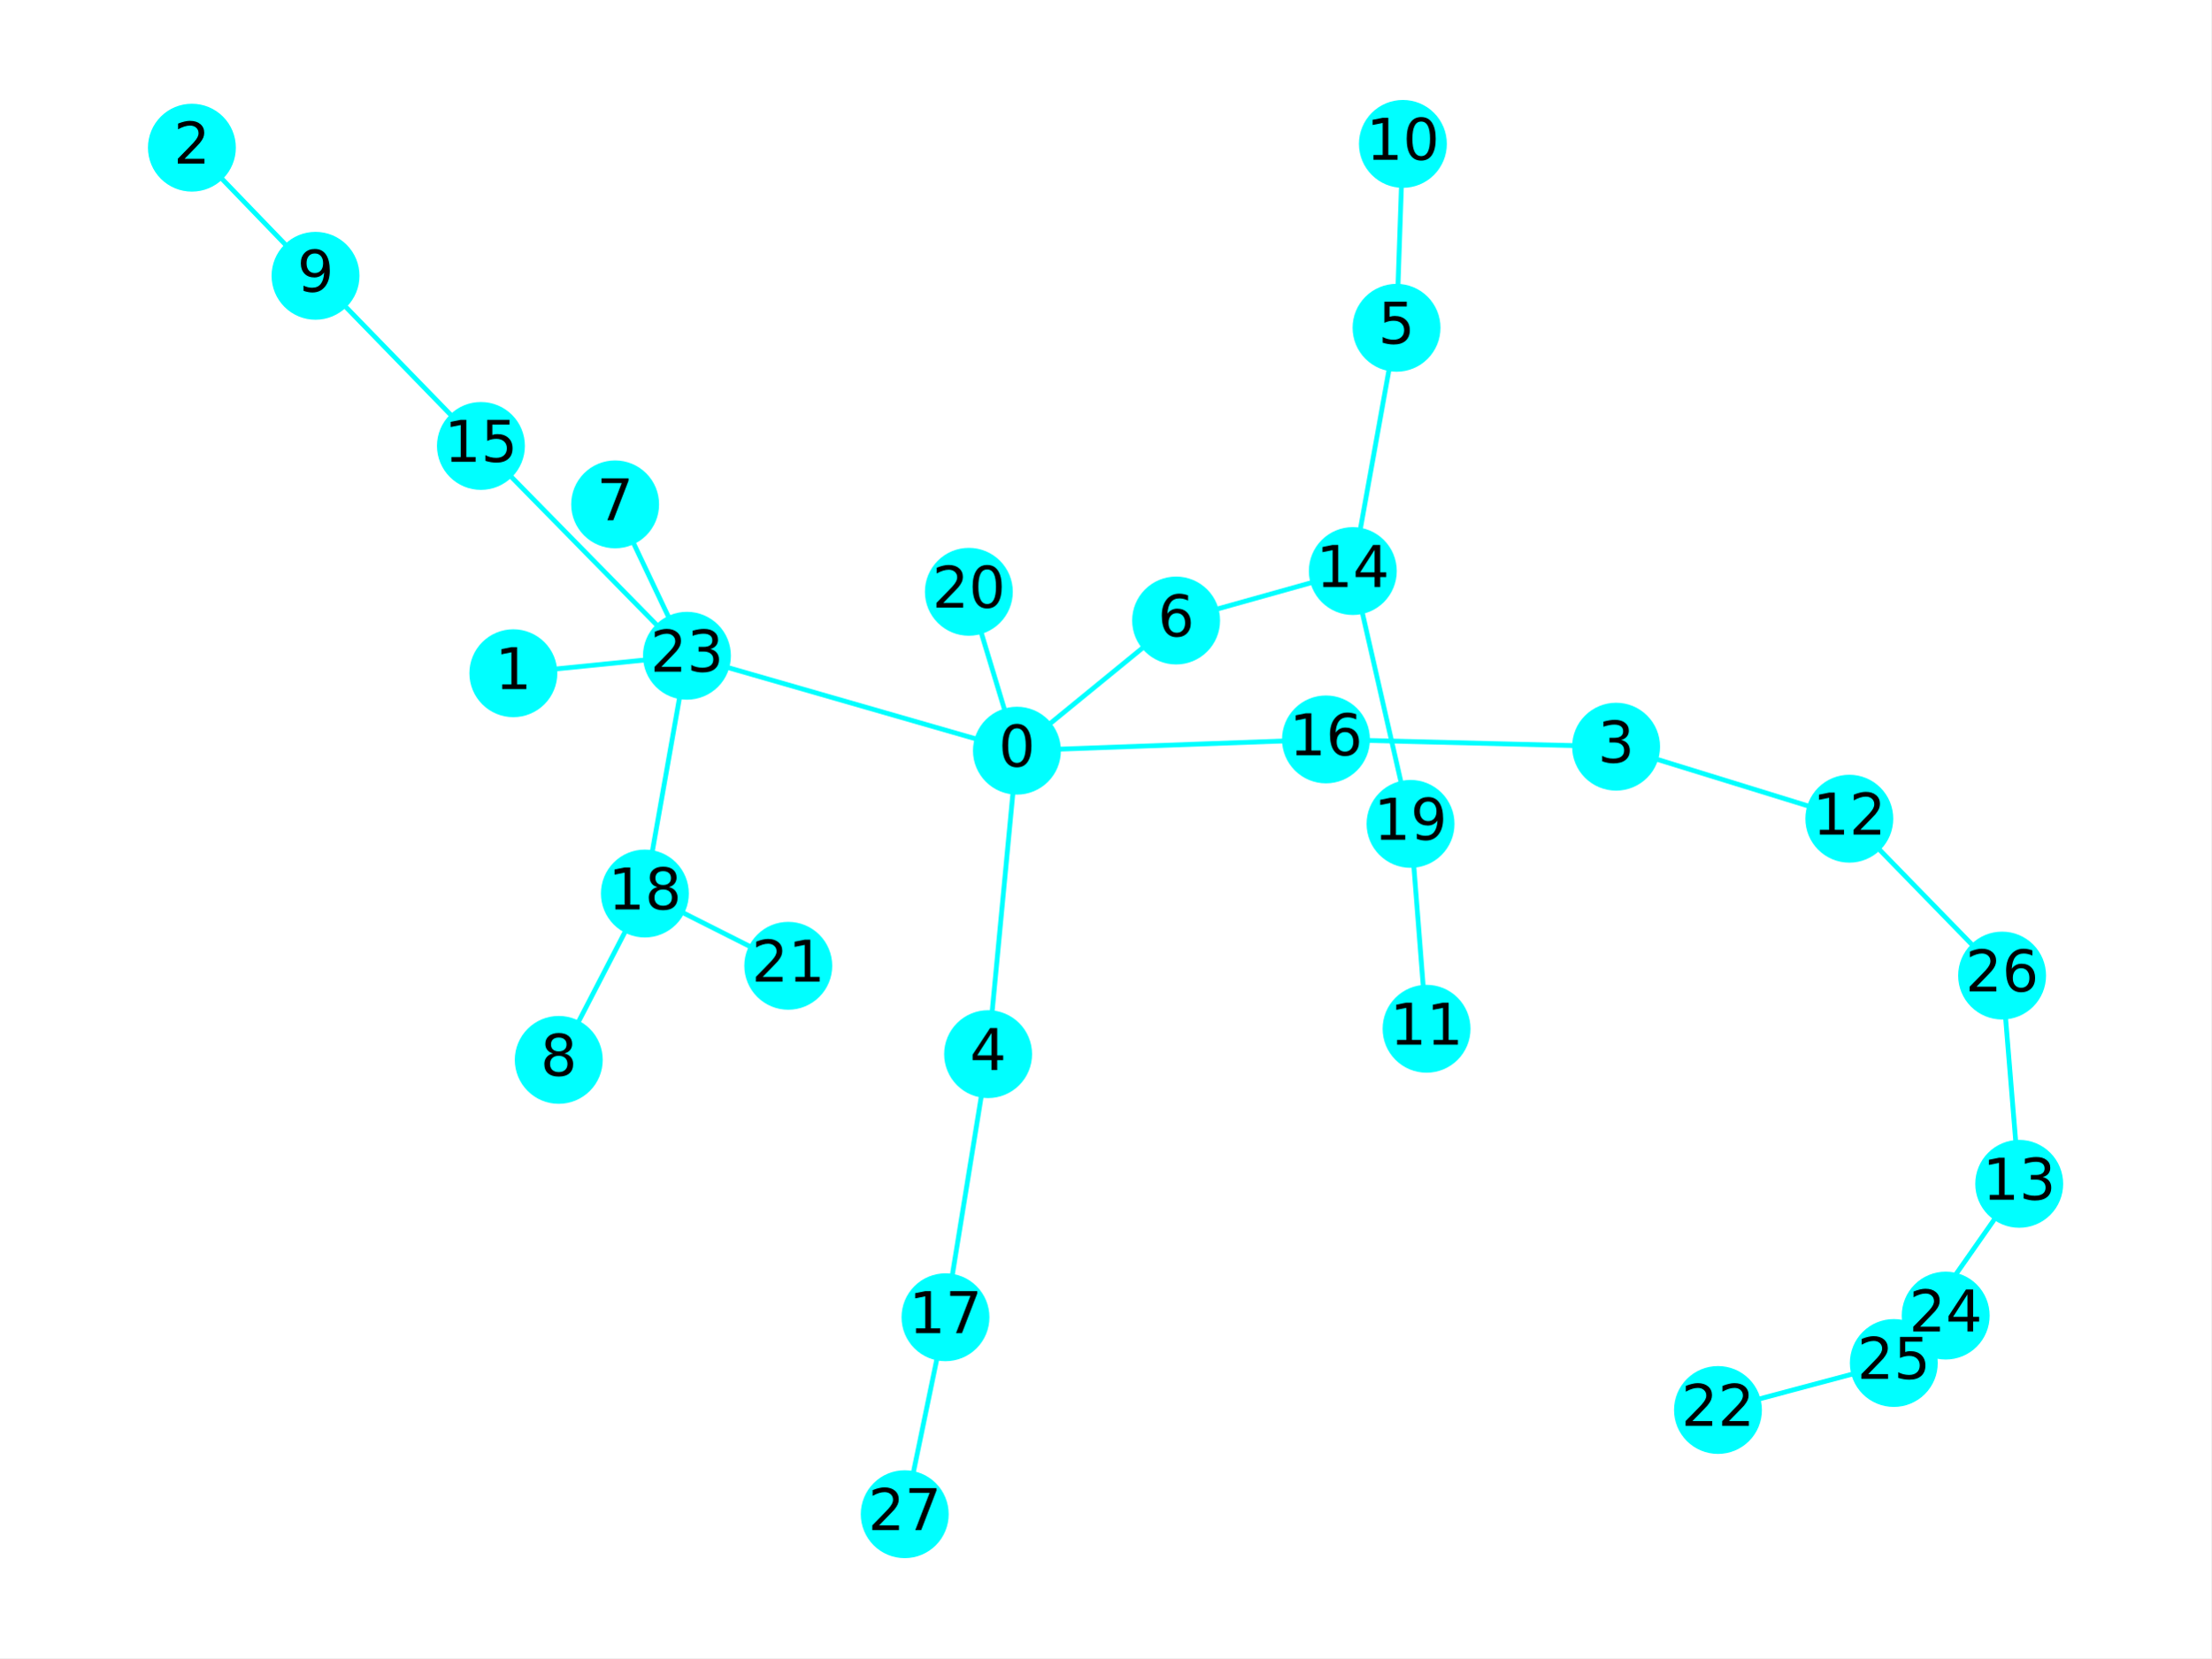
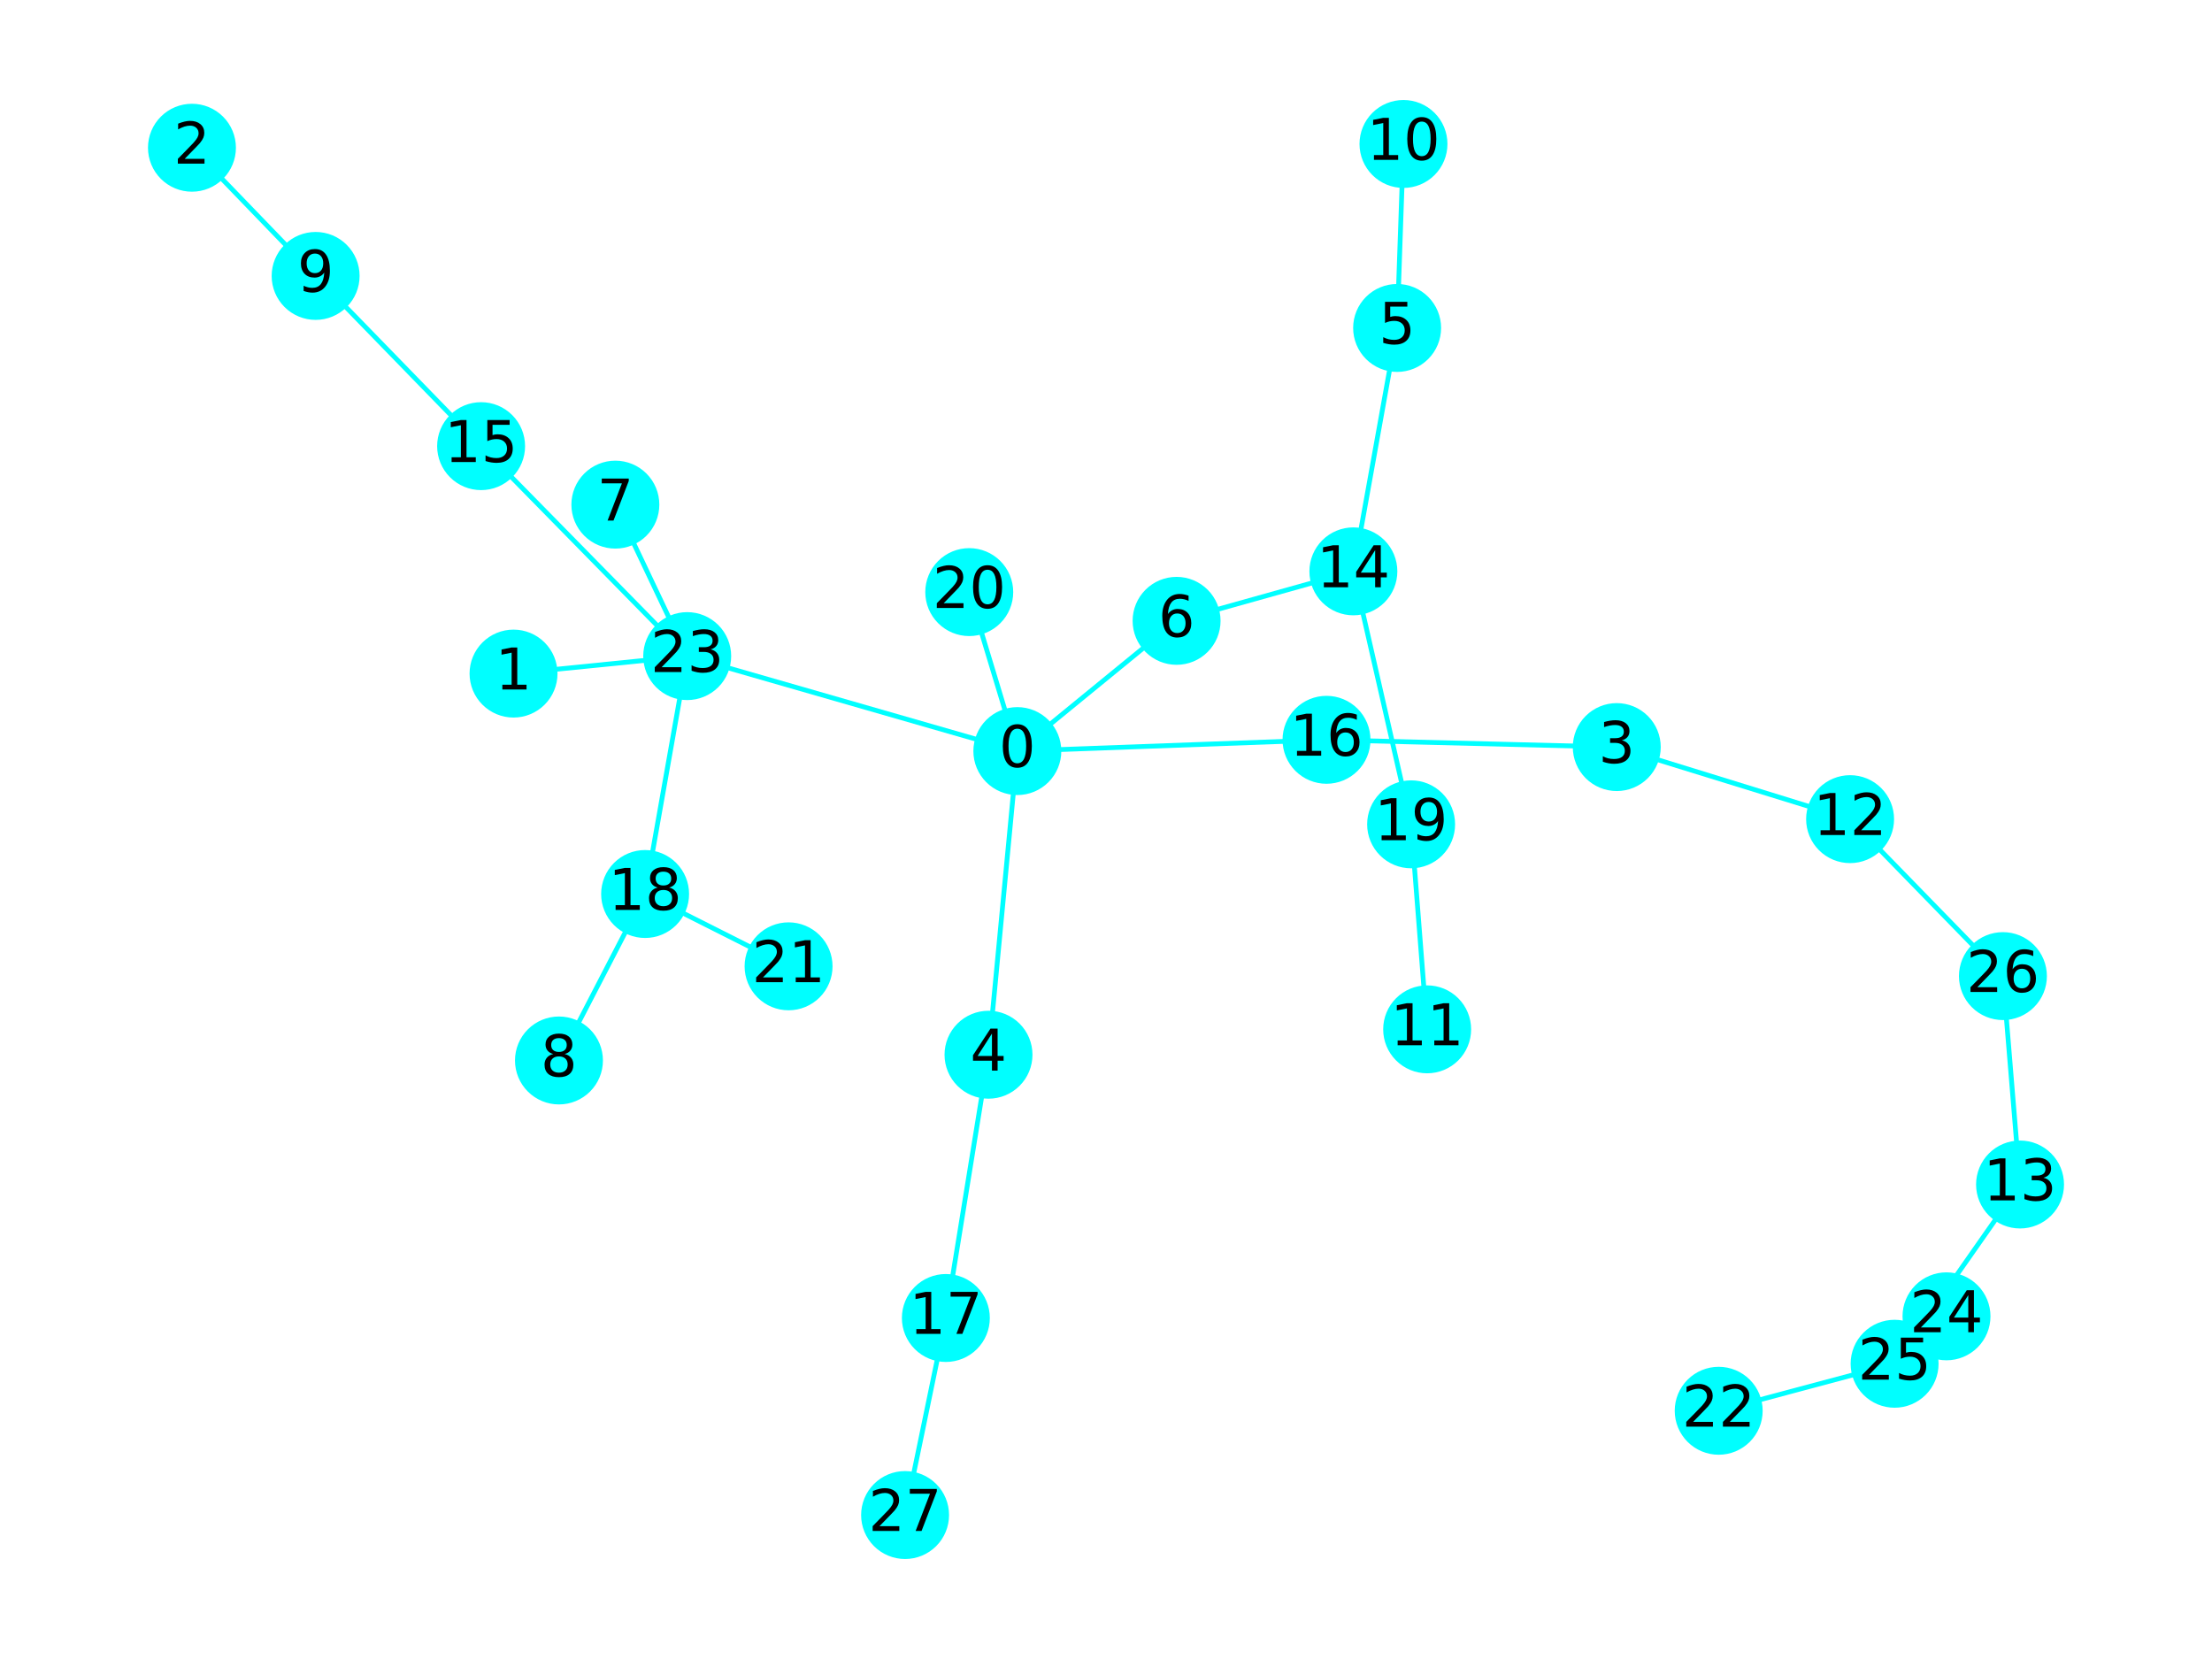
- <svg xmlns="http://www.w3.org/2000/svg" xmlns:xlink="http://www.w3.org/1999/xlink" width="460.8pt" height="345.6pt" viewBox="0 0 460.8 345.6" version="1.1">
+ <svg xmlns="http://www.w3.org/2000/svg" xmlns:xlink="http://www.w3.org/1999/xlink" width="614.4" height="460.8" version="1.1" viewBox="0 0 460.8 345.6">
  <defs>
-     <style type="text/css">*{stroke-linejoin: round; stroke-linecap: butt}</style>
+     <style type="text/css">*{stroke-linejoin:round;stroke-linecap:butt}</style>
  </defs>
  <g id="figure_1">
    <g id="patch_1">
-       <path d="M 0 345.6  L 460.8 345.6  L 460.8 0  L 0 0  z " style="fill: #ffffff" />
+       <path d="M 0 345.6 L 460.8 345.6 L 460.8 0 L 0 0 z" style="fill:#fff" />
    </g>
    <g id="axes_1">
      <g id="LineCollection_1">
-         <path d="M 211.931 156.465  L 245.105 129.333  " clip-path="url(#pee926b7d9c)" style="fill: none; stroke: #00ffff" />
-         <path d="M 211.931 156.465  L 201.912 123.346  " clip-path="url(#pee926b7d9c)" style="fill: none; stroke: #00ffff" />
-         <path d="M 211.931 156.465  L 143.156 136.679  " clip-path="url(#pee926b7d9c)" style="fill: none; stroke: #00ffff" />
-         <path d="M 211.931 156.465  L 276.335 154.115  " clip-path="url(#pee926b7d9c)" style="fill: none; stroke: #00ffff" />
-         <path d="M 211.931 156.465  L 205.924 219.719  " clip-path="url(#pee926b7d9c)" style="fill: none; stroke: #00ffff" />
-         <path d="M 245.105 129.333  L 281.933 119.023  " clip-path="url(#pee926b7d9c)" style="fill: none; stroke: #00ffff" />
-         <path d="M 143.156 136.679  L 106.978 140.32  " clip-path="url(#pee926b7d9c)" style="fill: none; stroke: #00ffff" />
-         <path d="M 143.156 136.679  L 128.191 105.124  " clip-path="url(#pee926b7d9c)" style="fill: none; stroke: #00ffff" />
-         <path d="M 143.156 136.679  L 100.223 92.941  " clip-path="url(#pee926b7d9c)" style="fill: none; stroke: #00ffff" />
-         <path d="M 143.156 136.679  L 134.388 186.238  " clip-path="url(#pee926b7d9c)" style="fill: none; stroke: #00ffff" />
-         <path d="M 276.335 154.115  L 336.802 155.631  " clip-path="url(#pee926b7d9c)" style="fill: none; stroke: #00ffff" />
-         <path d="M 205.924 219.719  L 197.04 274.56  " clip-path="url(#pee926b7d9c)" style="fill: none; stroke: #00ffff" />
-         <path d="M 39.987 30.776  L 65.751 57.48  " clip-path="url(#pee926b7d9c)" style="fill: none; stroke: #00ffff" />
-         <path d="M 65.751 57.48  L 100.223 92.941  " clip-path="url(#pee926b7d9c)" style="fill: none; stroke: #00ffff" />
-         <path d="M 336.802 155.631  L 385.408 170.642  " clip-path="url(#pee926b7d9c)" style="fill: none; stroke: #00ffff" />
-         <path d="M 385.408 170.642  L 417.246 203.341  " clip-path="url(#pee926b7d9c)" style="fill: none; stroke: #00ffff" />
-         <path d="M 197.04 274.56  L 188.546 315.61  " clip-path="url(#pee926b7d9c)" style="fill: none; stroke: #00ffff" />
-         <path d="M 291.045 68.318  L 292.369 29.99  " clip-path="url(#pee926b7d9c)" style="fill: none; stroke: #00ffff" />
-         <path d="M 291.045 68.318  L 281.933 119.023  " clip-path="url(#pee926b7d9c)" style="fill: none; stroke: #00ffff" />
-         <path d="M 281.933 119.023  L 293.961 171.722  " clip-path="url(#pee926b7d9c)" style="fill: none; stroke: #00ffff" />
-         <path d="M 116.442 220.915  L 134.388 186.238  " clip-path="url(#pee926b7d9c)" style="fill: none; stroke: #00ffff" />
-         <path d="M 134.388 186.238  L 164.274 201.302  " clip-path="url(#pee926b7d9c)" style="fill: none; stroke: #00ffff" />
-         <path d="M 297.302 214.429  L 293.961 171.722  " clip-path="url(#pee926b7d9c)" style="fill: none; stroke: #00ffff" />
-         <path d="M 417.246 203.341  L 420.813 246.753  " clip-path="url(#pee926b7d9c)" style="fill: none; stroke: #00ffff" />
-         <path d="M 420.813 246.753  L 394.679 284.095  " clip-path="url(#pee926b7d9c)" style="fill: none; stroke: #00ffff" />
-         <path d="M 394.679 284.095  L 358.035 293.889  " clip-path="url(#pee926b7d9c)" style="fill: none; stroke: #00ffff" />
-         <path d="M 394.679 284.095  L 405.491 274.214  " clip-path="url(#pee926b7d9c)" style="fill: none; stroke: #00ffff" />
+         <path d="M 211.931 156.465 L 245.105 129.333" clip-path="url(#pee926b7d9c)" style="fill:none;stroke:#0ff" />
+         <path d="M 211.931 156.465 L 201.912 123.346" clip-path="url(#pee926b7d9c)" style="fill:none;stroke:#0ff" />
+         <path d="M 211.931 156.465 L 143.156 136.679" clip-path="url(#pee926b7d9c)" style="fill:none;stroke:#0ff" />
+         <path d="M 211.931 156.465 L 276.335 154.115" clip-path="url(#pee926b7d9c)" style="fill:none;stroke:#0ff" />
+         <path d="M 211.931 156.465 L 205.924 219.719" clip-path="url(#pee926b7d9c)" style="fill:none;stroke:#0ff" />
+         <path d="M 245.105 129.333 L 281.933 119.023" clip-path="url(#pee926b7d9c)" style="fill:none;stroke:#0ff" />
+         <path d="M 143.156 136.679 L 106.978 140.32" clip-path="url(#pee926b7d9c)" style="fill:none;stroke:#0ff" />
+         <path d="M 143.156 136.679 L 128.191 105.124" clip-path="url(#pee926b7d9c)" style="fill:none;stroke:#0ff" />
+         <path d="M 143.156 136.679 L 100.223 92.941" clip-path="url(#pee926b7d9c)" style="fill:none;stroke:#0ff" />
+         <path d="M 143.156 136.679 L 134.388 186.238" clip-path="url(#pee926b7d9c)" style="fill:none;stroke:#0ff" />
+         <path d="M 276.335 154.115 L 336.802 155.631" clip-path="url(#pee926b7d9c)" style="fill:none;stroke:#0ff" />
+         <path d="M 205.924 219.719 L 197.04 274.56" clip-path="url(#pee926b7d9c)" style="fill:none;stroke:#0ff" />
+         <path d="M 39.987 30.776 L 65.751 57.48" clip-path="url(#pee926b7d9c)" style="fill:none;stroke:#0ff" />
+         <path d="M 65.751 57.48 L 100.223 92.941" clip-path="url(#pee926b7d9c)" style="fill:none;stroke:#0ff" />
+         <path d="M 336.802 155.631 L 385.408 170.642" clip-path="url(#pee926b7d9c)" style="fill:none;stroke:#0ff" />
+         <path d="M 385.408 170.642 L 417.246 203.341" clip-path="url(#pee926b7d9c)" style="fill:none;stroke:#0ff" />
+         <path d="M 197.04 274.56 L 188.546 315.61" clip-path="url(#pee926b7d9c)" style="fill:none;stroke:#0ff" />
+         <path d="M 291.045 68.318 L 292.369 29.99" clip-path="url(#pee926b7d9c)" style="fill:none;stroke:#0ff" />
+         <path d="M 291.045 68.318 L 281.933 119.023" clip-path="url(#pee926b7d9c)" style="fill:none;stroke:#0ff" />
+         <path d="M 281.933 119.023 L 293.961 171.722" clip-path="url(#pee926b7d9c)" style="fill:none;stroke:#0ff" />
+         <path d="M 116.442 220.915 L 134.388 186.238" clip-path="url(#pee926b7d9c)" style="fill:none;stroke:#0ff" />
+         <path d="M 134.388 186.238 L 164.274 201.302" clip-path="url(#pee926b7d9c)" style="fill:none;stroke:#0ff" />
+         <path d="M 297.302 214.429 L 293.961 171.722" clip-path="url(#pee926b7d9c)" style="fill:none;stroke:#0ff" />
+         <path d="M 417.246 203.341 L 420.813 246.753" clip-path="url(#pee926b7d9c)" style="fill:none;stroke:#0ff" />
+         <path d="M 420.813 246.753 L 394.679 284.095" clip-path="url(#pee926b7d9c)" style="fill:none;stroke:#0ff" />
+         <path d="M 394.679 284.095 L 358.035 293.889" clip-path="url(#pee926b7d9c)" style="fill:none;stroke:#0ff" />
+         <path d="M 394.679 284.095 L 405.491 274.214" clip-path="url(#pee926b7d9c)" style="fill:none;stroke:#0ff" />
      </g>
      <g id="PathCollection_1">
        <defs>
-           <path id="C0_0_b40c696793" d="M 0 8.66  C 2.297 8.66 4.5 7.748 6.124 6.124  C 7.748 4.5 8.66 2.297 8.66 -0  C 8.66 -2.297 7.748 -4.5 6.124 -6.124  C 4.5 -7.748 2.297 -8.66 0 -8.66  C -2.297 -8.66 -4.5 -7.748 -6.124 -6.124  C -7.748 -4.5 -8.66 -2.297 -8.66 0  C -8.66 2.297 -7.748 4.5 -6.124 6.124  C -4.5 7.748 -2.297 8.66 0 8.66  z " />
+           <path id="C0_0_b40c696793" d="M 0 8.66 C 2.297 8.66 4.5 7.748 6.124 6.124 C 7.748 4.5 8.66 2.297 8.66 -0 C 8.66 -2.297 7.748 -4.5 6.124 -6.124 C 4.5 -7.748 2.297 -8.66 0 -8.66 C -2.297 -8.66 -4.5 -7.748 -6.124 -6.124 C -7.748 -4.5 -8.66 -2.297 -8.66 0 C -8.66 2.297 -7.748 4.5 -6.124 6.124 C -4.5 7.748 -2.297 8.66 0 8.66 z" />
        </defs>
        <g clip-path="url(#pee926b7d9c)">
-           <use xlink:href="#C0_0_b40c696793" x="211.931" y="156.465" style="fill: #00ffff; stroke: #00ffff" />
-         </g>
-         <g clip-path="url(#pee926b7d9c)">
-           <use xlink:href="#C0_0_b40c696793" x="245.105" y="129.333" style="fill: #00ffff; stroke: #00ffff" />
-         </g>
-         <g clip-path="url(#pee926b7d9c)">
-           <use xlink:href="#C0_0_b40c696793" x="201.912" y="123.346" style="fill: #00ffff; stroke: #00ffff" />
-         </g>
-         <g clip-path="url(#pee926b7d9c)">
-           <use xlink:href="#C0_0_b40c696793" x="143.156" y="136.679" style="fill: #00ffff; stroke: #00ffff" />
-         </g>
-         <g clip-path="url(#pee926b7d9c)">
-           <use xlink:href="#C0_0_b40c696793" x="276.335" y="154.115" style="fill: #00ffff; stroke: #00ffff" />
-         </g>
-         <g clip-path="url(#pee926b7d9c)">
-           <use xlink:href="#C0_0_b40c696793" x="205.924" y="219.719" style="fill: #00ffff; stroke: #00ffff" />
-         </g>
-         <g clip-path="url(#pee926b7d9c)">
-           <use xlink:href="#C0_0_b40c696793" x="106.978" y="140.32" style="fill: #00ffff; stroke: #00ffff" />
-         </g>
-         <g clip-path="url(#pee926b7d9c)">
-           <use xlink:href="#C0_0_b40c696793" x="39.987" y="30.776" style="fill: #00ffff; stroke: #00ffff" />
-         </g>
-         <g clip-path="url(#pee926b7d9c)">
-           <use xlink:href="#C0_0_b40c696793" x="65.751" y="57.48" style="fill: #00ffff; stroke: #00ffff" />
-         </g>
-         <g clip-path="url(#pee926b7d9c)">
-           <use xlink:href="#C0_0_b40c696793" x="336.802" y="155.631" style="fill: #00ffff; stroke: #00ffff" />
-         </g>
-         <g clip-path="url(#pee926b7d9c)">
-           <use xlink:href="#C0_0_b40c696793" x="385.408" y="170.642" style="fill: #00ffff; stroke: #00ffff" />
-         </g>
-         <g clip-path="url(#pee926b7d9c)">
-           <use xlink:href="#C0_0_b40c696793" x="197.04" y="274.56" style="fill: #00ffff; stroke: #00ffff" />
-         </g>
-         <g clip-path="url(#pee926b7d9c)">
-           <use xlink:href="#C0_0_b40c696793" x="291.045" y="68.318" style="fill: #00ffff; stroke: #00ffff" />
-         </g>
-         <g clip-path="url(#pee926b7d9c)">
-           <use xlink:href="#C0_0_b40c696793" x="292.369" y="29.99" style="fill: #00ffff; stroke: #00ffff" />
-         </g>
-         <g clip-path="url(#pee926b7d9c)">
-           <use xlink:href="#C0_0_b40c696793" x="281.933" y="119.023" style="fill: #00ffff; stroke: #00ffff" />
-         </g>
-         <g clip-path="url(#pee926b7d9c)">
-           <use xlink:href="#C0_0_b40c696793" x="128.191" y="105.124" style="fill: #00ffff; stroke: #00ffff" />
-         </g>
-         <g clip-path="url(#pee926b7d9c)">
-           <use xlink:href="#C0_0_b40c696793" x="116.442" y="220.915" style="fill: #00ffff; stroke: #00ffff" />
-         </g>
-         <g clip-path="url(#pee926b7d9c)">
-           <use xlink:href="#C0_0_b40c696793" x="134.388" y="186.238" style="fill: #00ffff; stroke: #00ffff" />
-         </g>
-         <g clip-path="url(#pee926b7d9c)">
-           <use xlink:href="#C0_0_b40c696793" x="100.223" y="92.941" style="fill: #00ffff; stroke: #00ffff" />
-         </g>
-         <g clip-path="url(#pee926b7d9c)">
-           <use xlink:href="#C0_0_b40c696793" x="297.302" y="214.429" style="fill: #00ffff; stroke: #00ffff" />
-         </g>
-         <g clip-path="url(#pee926b7d9c)">
-           <use xlink:href="#C0_0_b40c696793" x="293.961" y="171.722" style="fill: #00ffff; stroke: #00ffff" />
-         </g>
-         <g clip-path="url(#pee926b7d9c)">
-           <use xlink:href="#C0_0_b40c696793" x="417.246" y="203.341" style="fill: #00ffff; stroke: #00ffff" />
-         </g>
-         <g clip-path="url(#pee926b7d9c)">
-           <use xlink:href="#C0_0_b40c696793" x="420.813" y="246.753" style="fill: #00ffff; stroke: #00ffff" />
-         </g>
-         <g clip-path="url(#pee926b7d9c)">
-           <use xlink:href="#C0_0_b40c696793" x="394.679" y="284.095" style="fill: #00ffff; stroke: #00ffff" />
-         </g>
-         <g clip-path="url(#pee926b7d9c)">
-           <use xlink:href="#C0_0_b40c696793" x="188.546" y="315.61" style="fill: #00ffff; stroke: #00ffff" />
-         </g>
-         <g clip-path="url(#pee926b7d9c)">
-           <use xlink:href="#C0_0_b40c696793" x="164.274" y="201.302" style="fill: #00ffff; stroke: #00ffff" />
-         </g>
-         <g clip-path="url(#pee926b7d9c)">
-           <use xlink:href="#C0_0_b40c696793" x="358.035" y="293.889" style="fill: #00ffff; stroke: #00ffff" />
-         </g>
-         <g clip-path="url(#pee926b7d9c)">
-           <use xlink:href="#C0_0_b40c696793" x="405.491" y="274.214" style="fill: #00ffff; stroke: #00ffff" />
+           <use x="211.931" y="156.465" xlink:href="#C0_0_b40c696793" style="fill:#0ff;stroke:#0ff" />
+         </g>
+         <g clip-path="url(#pee926b7d9c)">
+           <use x="245.105" y="129.333" xlink:href="#C0_0_b40c696793" style="fill:#0ff;stroke:#0ff" />
+         </g>
+         <g clip-path="url(#pee926b7d9c)">
+           <use x="201.912" y="123.346" xlink:href="#C0_0_b40c696793" style="fill:#0ff;stroke:#0ff" />
+         </g>
+         <g clip-path="url(#pee926b7d9c)">
+           <use x="143.156" y="136.679" xlink:href="#C0_0_b40c696793" style="fill:#0ff;stroke:#0ff" />
+         </g>
+         <g clip-path="url(#pee926b7d9c)">
+           <use x="276.335" y="154.115" xlink:href="#C0_0_b40c696793" style="fill:#0ff;stroke:#0ff" />
+         </g>
+         <g clip-path="url(#pee926b7d9c)">
+           <use x="205.924" y="219.719" xlink:href="#C0_0_b40c696793" style="fill:#0ff;stroke:#0ff" />
+         </g>
+         <g clip-path="url(#pee926b7d9c)">
+           <use x="106.978" y="140.32" xlink:href="#C0_0_b40c696793" style="fill:#0ff;stroke:#0ff" />
+         </g>
+         <g clip-path="url(#pee926b7d9c)">
+           <use x="39.987" y="30.776" xlink:href="#C0_0_b40c696793" style="fill:#0ff;stroke:#0ff" />
+         </g>
+         <g clip-path="url(#pee926b7d9c)">
+           <use x="65.751" y="57.48" xlink:href="#C0_0_b40c696793" style="fill:#0ff;stroke:#0ff" />
+         </g>
+         <g clip-path="url(#pee926b7d9c)">
+           <use x="336.802" y="155.631" xlink:href="#C0_0_b40c696793" style="fill:#0ff;stroke:#0ff" />
+         </g>
+         <g clip-path="url(#pee926b7d9c)">
+           <use x="385.408" y="170.642" xlink:href="#C0_0_b40c696793" style="fill:#0ff;stroke:#0ff" />
+         </g>
+         <g clip-path="url(#pee926b7d9c)">
+           <use x="197.04" y="274.56" xlink:href="#C0_0_b40c696793" style="fill:#0ff;stroke:#0ff" />
+         </g>
+         <g clip-path="url(#pee926b7d9c)">
+           <use x="291.045" y="68.318" xlink:href="#C0_0_b40c696793" style="fill:#0ff;stroke:#0ff" />
+         </g>
+         <g clip-path="url(#pee926b7d9c)">
+           <use x="292.369" y="29.99" xlink:href="#C0_0_b40c696793" style="fill:#0ff;stroke:#0ff" />
+         </g>
+         <g clip-path="url(#pee926b7d9c)">
+           <use x="281.933" y="119.023" xlink:href="#C0_0_b40c696793" style="fill:#0ff;stroke:#0ff" />
+         </g>
+         <g clip-path="url(#pee926b7d9c)">
+           <use x="128.191" y="105.124" xlink:href="#C0_0_b40c696793" style="fill:#0ff;stroke:#0ff" />
+         </g>
+         <g clip-path="url(#pee926b7d9c)">
+           <use x="116.442" y="220.915" xlink:href="#C0_0_b40c696793" style="fill:#0ff;stroke:#0ff" />
+         </g>
+         <g clip-path="url(#pee926b7d9c)">
+           <use x="134.388" y="186.238" xlink:href="#C0_0_b40c696793" style="fill:#0ff;stroke:#0ff" />
+         </g>
+         <g clip-path="url(#pee926b7d9c)">
+           <use x="100.223" y="92.941" xlink:href="#C0_0_b40c696793" style="fill:#0ff;stroke:#0ff" />
+         </g>
+         <g clip-path="url(#pee926b7d9c)">
+           <use x="297.302" y="214.429" xlink:href="#C0_0_b40c696793" style="fill:#0ff;stroke:#0ff" />
+         </g>
+         <g clip-path="url(#pee926b7d9c)">
+           <use x="293.961" y="171.722" xlink:href="#C0_0_b40c696793" style="fill:#0ff;stroke:#0ff" />
+         </g>
+         <g clip-path="url(#pee926b7d9c)">
+           <use x="417.246" y="203.341" xlink:href="#C0_0_b40c696793" style="fill:#0ff;stroke:#0ff" />
+         </g>
+         <g clip-path="url(#pee926b7d9c)">
+           <use x="420.813" y="246.753" xlink:href="#C0_0_b40c696793" style="fill:#0ff;stroke:#0ff" />
+         </g>
+         <g clip-path="url(#pee926b7d9c)">
+           <use x="394.679" y="284.095" xlink:href="#C0_0_b40c696793" style="fill:#0ff;stroke:#0ff" />
+         </g>
+         <g clip-path="url(#pee926b7d9c)">
+           <use x="188.546" y="315.61" xlink:href="#C0_0_b40c696793" style="fill:#0ff;stroke:#0ff" />
+         </g>
+         <g clip-path="url(#pee926b7d9c)">
+           <use x="164.274" y="201.302" xlink:href="#C0_0_b40c696793" style="fill:#0ff;stroke:#0ff" />
+         </g>
+         <g clip-path="url(#pee926b7d9c)">
+           <use x="358.035" y="293.889" xlink:href="#C0_0_b40c696793" style="fill:#0ff;stroke:#0ff" />
+         </g>
+         <g clip-path="url(#pee926b7d9c)">
+           <use x="405.491" y="274.214" xlink:href="#C0_0_b40c696793" style="fill:#0ff;stroke:#0ff" />
        </g>
      </g>
      <g id="text_1">
        <g clip-path="url(#pee926b7d9c)">
          <g transform="translate(208.1132 159.7765) scale(0.12 -0.12)">
            <defs>
-               <path id="DejaVuSans-30" d="M 2034 4250  Q 1547 4250 1301 3770  Q 1056 3291 1056 2328  Q 1056 1369 1301 889  Q 1547 409 2034 409  Q 2525 409 2770 889  Q 3016 1369 3016 2328  Q 3016 3291 2770 3770  Q 2525 4250 2034 4250  z M 2034 4750  Q 2819 4750 3233 4129  Q 3647 3509 3647 2328  Q 3647 1150 3233 529  Q 2819 -91 2034 -91  Q 1250 -91 836 529  Q 422 1150 422 2328  Q 422 3509 836 4129  Q 1250 4750 2034 4750  z " transform="scale(0.015625)" />
+               <path id="DejaVuSans-30" d="M 2034 4250 Q 1547 4250 1301 3770 Q 1056 3291 1056 2328 Q 1056 1369 1301 889 Q 1547 409 2034 409 Q 2525 409 2770 889 Q 3016 1369 3016 2328 Q 3016 3291 2770 3770 Q 2525 4250 2034 4250 z M 2034 4750 Q 2819 4750 3233 4129 Q 3647 3509 3647 2328 Q 3647 1150 3233 529 Q 2819 -91 2034 -91 Q 1250 -91 836 529 Q 422 1150 422 2328 Q 422 3509 836 4129 Q 1250 4750 2034 4750 z" transform="scale(0.015625)" />
            </defs>
            <use xlink:href="#DejaVuSans-30" />
          </g>
        </g>
      </g>
      <g id="text_2">
        <g clip-path="url(#pee926b7d9c)">
          <g transform="translate(241.2872 132.6439) scale(0.12 -0.12)">
            <defs>
-               <path id="DejaVuSans-36" d="M 2113 2584  Q 1688 2584 1439 2293  Q 1191 2003 1191 1497  Q 1191 994 1439 701  Q 1688 409 2113 409  Q 2538 409 2786 701  Q 3034 994 3034 1497  Q 3034 2003 2786 2293  Q 2538 2584 2113 2584  z M 3366 4563  L 3366 3988  Q 3128 4100 2886 4159  Q 2644 4219 2406 4219  Q 1781 4219 1451 3797  Q 1122 3375 1075 2522  Q 1259 2794 1537 2939  Q 1816 3084 2150 3084  Q 2853 3084 3261 2657  Q 3669 2231 3669 1497  Q 3669 778 3244 343  Q 2819 -91 2113 -91  Q 1303 -91 875 529  Q 447 1150 447 2328  Q 447 3434 972 4092  Q 1497 4750 2381 4750  Q 2619 4750 2861 4703  Q 3103 4656 3366 4563  z " transform="scale(0.015625)" />
+               <path id="DejaVuSans-36" d="M 2113 2584 Q 1688 2584 1439 2293 Q 1191 2003 1191 1497 Q 1191 994 1439 701 Q 1688 409 2113 409 Q 2538 409 2786 701 Q 3034 994 3034 1497 Q 3034 2003 2786 2293 Q 2538 2584 2113 2584 z M 3366 4563 L 3366 3988 Q 3128 4100 2886 4159 Q 2644 4219 2406 4219 Q 1781 4219 1451 3797 Q 1122 3375 1075 2522 Q 1259 2794 1537 2939 Q 1816 3084 2150 3084 Q 2853 3084 3261 2657 Q 3669 2231 3669 1497 Q 3669 778 3244 343 Q 2819 -91 2113 -91 Q 1303 -91 875 529 Q 447 1150 447 2328 Q 447 3434 972 4092 Q 1497 4750 2381 4750 Q 2619 4750 2861 4703 Q 3103 4656 3366 4563 z" transform="scale(0.015625)" />
            </defs>
            <use xlink:href="#DejaVuSans-36" />
          </g>
        </g>
      </g>
      <g id="text_3">
        <g clip-path="url(#pee926b7d9c)">
          <g transform="translate(194.2775 126.657) scale(0.12 -0.12)">
            <defs>
-               <path id="DejaVuSans-32" d="M 1228 531  L 3431 531  L 3431 0  L 469 0  L 469 531  Q 828 903 1448 1529  Q 2069 2156 2228 2338  Q 2531 2678 2651 2914  Q 2772 3150 2772 3378  Q 2772 3750 2511 3984  Q 2250 4219 1831 4219  Q 1534 4219 1204 4116  Q 875 4013 500 3803  L 500 4441  Q 881 4594 1212 4672  Q 1544 4750 1819 4750  Q 2544 4750 2975 4387  Q 3406 4025 3406 3419  Q 3406 3131 3298 2873  Q 3191 2616 2906 2266  Q 2828 2175 2409 1742  Q 1991 1309 1228 531  z " transform="scale(0.015625)" />
-             </defs>
-             <use xlink:href="#DejaVuSans-32" />
-             <use xlink:href="#DejaVuSans-30" x="63.623" />
+               <path id="DejaVuSans-32" d="M 1228 531 L 3431 531 L 3431 0 L 469 0 L 469 531 Q 828 903 1448 1529 Q 2069 2156 2228 2338 Q 2531 2678 2651 2914 Q 2772 3150 2772 3378 Q 2772 3750 2511 3984 Q 2250 4219 1831 4219 Q 1534 4219 1204 4116 Q 875 4013 500 3803 L 500 4441 Q 881 4594 1212 4672 Q 1544 4750 1819 4750 Q 2544 4750 2975 4387 Q 3406 4025 3406 3419 Q 3406 3131 3298 2873 Q 3191 2616 2906 2266 Q 2828 2175 2409 1742 Q 1991 1309 1228 531 z" transform="scale(0.015625)" />
+             </defs>
+             <use xlink:href="#DejaVuSans-32" />
+             <use x="63.623" xlink:href="#DejaVuSans-30" />
          </g>
        </g>
      </g>
      <g id="text_4">
        <g clip-path="url(#pee926b7d9c)">
          <g transform="translate(135.5205 139.9907) scale(0.12 -0.12)">
            <defs>
-               <path id="DejaVuSans-33" d="M 2597 2516  Q 3050 2419 3304 2112  Q 3559 1806 3559 1356  Q 3559 666 3084 287  Q 2609 -91 1734 -91  Q 1441 -91 1130 -33  Q 819 25 488 141  L 488 750  Q 750 597 1062 519  Q 1375 441 1716 441  Q 2309 441 2620 675  Q 2931 909 2931 1356  Q 2931 1769 2642 2001  Q 2353 2234 1838 2234  L 1294 2234  L 1294 2753  L 1863 2753  Q 2328 2753 2575 2939  Q 2822 3125 2822 3475  Q 2822 3834 2567 4026  Q 2313 4219 1838 4219  Q 1578 4219 1281 4162  Q 984 4106 628 3988  L 628 4550  Q 988 4650 1302 4700  Q 1616 4750 1894 4750  Q 2613 4750 3031 4423  Q 3450 4097 3450 3541  Q 3450 3153 3228 2886  Q 3006 2619 2597 2516  z " transform="scale(0.015625)" />
-             </defs>
-             <use xlink:href="#DejaVuSans-32" />
-             <use xlink:href="#DejaVuSans-33" x="63.623" />
+               <path id="DejaVuSans-33" d="M 2597 2516 Q 3050 2419 3304 2112 Q 3559 1806 3559 1356 Q 3559 666 3084 287 Q 2609 -91 1734 -91 Q 1441 -91 1130 -33 Q 819 25 488 141 L 488 750 Q 750 597 1062 519 Q 1375 441 1716 441 Q 2309 441 2620 675 Q 2931 909 2931 1356 Q 2931 1769 2642 2001 Q 2353 2234 1838 2234 L 1294 2234 L 1294 2753 L 1863 2753 Q 2328 2753 2575 2939 Q 2822 3125 2822 3475 Q 2822 3834 2567 4026 Q 2313 4219 1838 4219 Q 1578 4219 1281 4162 Q 984 4106 628 3988 L 628 4550 Q 988 4650 1302 4700 Q 1616 4750 1894 4750 Q 2613 4750 3031 4423 Q 3450 4097 3450 3541 Q 3450 3153 3228 2886 Q 3006 2619 2597 2516 z" transform="scale(0.015625)" />
+             </defs>
+             <use xlink:href="#DejaVuSans-32" />
+             <use x="63.623" xlink:href="#DejaVuSans-33" />
          </g>
        </g>
      </g>
      <g id="text_5">
        <g clip-path="url(#pee926b7d9c)">
          <g transform="translate(268.7002 157.4266) scale(0.12 -0.12)">
            <defs>
-               <path id="DejaVuSans-31" d="M 794 531  L 1825 531  L 1825 4091  L 703 3866  L 703 4441  L 1819 4666  L 2450 4666  L 2450 531  L 3481 531  L 3481 0  L 794 0  L 794 531  z " transform="scale(0.015625)" />
-             </defs>
-             <use xlink:href="#DejaVuSans-31" />
-             <use xlink:href="#DejaVuSans-36" x="63.623" />
+               <path id="DejaVuSans-31" d="M 794 531 L 1825 531 L 1825 4091 L 703 3866 L 703 4441 L 1819 4666 L 2450 4666 L 2450 531 L 3481 531 L 3481 0 L 794 0 L 794 531 z" transform="scale(0.015625)" />
+             </defs>
+             <use xlink:href="#DejaVuSans-31" />
+             <use x="63.623" xlink:href="#DejaVuSans-36" />
          </g>
        </g>
      </g>
      <g id="text_6">
        <g clip-path="url(#pee926b7d9c)">
          <g transform="translate(202.1065 223.0301) scale(0.12 -0.12)">
            <defs>
-               <path id="DejaVuSans-34" d="M 2419 4116  L 825 1625  L 2419 1625  L 2419 4116  z M 2253 4666  L 3047 4666  L 3047 1625  L 3713 1625  L 3713 1100  L 3047 1100  L 3047 0  L 2419 0  L 2419 1100  L 313 1100  L 313 1709  L 2253 4666  z " transform="scale(0.015625)" />
+               <path id="DejaVuSans-34" d="M 2419 4116 L 825 1625 L 2419 1625 L 2419 4116 z M 2253 4666 L 3047 4666 L 3047 1625 L 3713 1625 L 3713 1100 L 3047 1100 L 3047 0 L 2419 0 L 2419 1100 L 313 1100 L 313 1709 L 2253 4666 z" transform="scale(0.015625)" />
            </defs>
            <use xlink:href="#DejaVuSans-34" />
          </g>
        </g>
      </g>
      <g id="text_7">
        <g clip-path="url(#pee926b7d9c)">
          <g transform="translate(103.1601 143.6308) scale(0.12 -0.12)">
            <use xlink:href="#DejaVuSans-31" />
          </g>
        </g>
      </g>
      <g id="text_8">
        <g clip-path="url(#pee926b7d9c)">
          <g transform="translate(36.16928 34.08712) scale(0.12 -0.12)">
            <use xlink:href="#DejaVuSans-32" />
          </g>
        </g>
      </g>
      <g id="text_9">
        <g clip-path="url(#pee926b7d9c)">
          <g transform="translate(61.93327 60.79158) scale(0.12 -0.12)">
            <defs>
-               <path id="DejaVuSans-39" d="M 703 97  L 703 672  Q 941 559 1184 500  Q 1428 441 1663 441  Q 2288 441 2617 861  Q 2947 1281 2994 2138  Q 2813 1869 2534 1725  Q 2256 1581 1919 1581  Q 1219 1581 811 2004  Q 403 2428 403 3163  Q 403 3881 828 4315  Q 1253 4750 1959 4750  Q 2769 4750 3195 4129  Q 3622 3509 3622 2328  Q 3622 1225 3098 567  Q 2575 -91 1691 -91  Q 1453 -91 1209 -44  Q 966 3 703 97  z M 1959 2075  Q 2384 2075 2632 2365  Q 2881 2656 2881 3163  Q 2881 3666 2632 3958  Q 2384 4250 1959 4250  Q 1534 4250 1286 3958  Q 1038 3666 1038 3163  Q 1038 2656 1286 2365  Q 1534 2075 1959 2075  z " transform="scale(0.015625)" />
+               <path id="DejaVuSans-39" d="M 703 97 L 703 672 Q 941 559 1184 500 Q 1428 441 1663 441 Q 2288 441 2617 861 Q 2947 1281 2994 2138 Q 2813 1869 2534 1725 Q 2256 1581 1919 1581 Q 1219 1581 811 2004 Q 403 2428 403 3163 Q 403 3881 828 4315 Q 1253 4750 1959 4750 Q 2769 4750 3195 4129 Q 3622 3509 3622 2328 Q 3622 1225 3098 567 Q 2575 -91 1691 -91 Q 1453 -91 1209 -44 Q 966 3 703 97 z M 1959 2075 Q 2384 2075 2632 2365 Q 2881 2656 2881 3163 Q 2881 3666 2632 3958 Q 2384 4250 1959 4250 Q 1534 4250 1286 3958 Q 1038 3666 1038 3163 Q 1038 2656 1286 2365 Q 1534 2075 1959 2075 z" transform="scale(0.015625)" />
            </defs>
            <use xlink:href="#DejaVuSans-39" />
          </g>
        </g>
      </g>
      <g id="text_10">
        <g clip-path="url(#pee926b7d9c)">
          <g transform="translate(332.984 158.942) scale(0.12 -0.12)">
            <use xlink:href="#DejaVuSans-33" />
          </g>
        </g>
      </g>
      <g id="text_11">
        <g clip-path="url(#pee926b7d9c)">
          <g transform="translate(377.7733 173.9529) scale(0.12 -0.12)">
            <use xlink:href="#DejaVuSans-31" />
-             <use xlink:href="#DejaVuSans-32" x="63.623" />
+             <use x="63.623" xlink:href="#DejaVuSans-32" />
          </g>
        </g>
      </g>
      <g id="text_12">
        <g clip-path="url(#pee926b7d9c)">
          <g transform="translate(189.405 277.8711) scale(0.12 -0.12)">
            <defs>
-               <path id="DejaVuSans-37" d="M 525 4666  L 3525 4666  L 3525 4397  L 1831 0  L 1172 0  L 2766 4134  L 525 4134  L 525 4666  z " transform="scale(0.015625)" />
-             </defs>
-             <use xlink:href="#DejaVuSans-31" />
-             <use xlink:href="#DejaVuSans-37" x="63.623" />
+               <path id="DejaVuSans-37" d="M 525 4666 L 3525 4666 L 3525 4397 L 1831 0 L 1172 0 L 2766 4134 L 525 4134 L 525 4666 z" transform="scale(0.015625)" />
+             </defs>
+             <use xlink:href="#DejaVuSans-31" />
+             <use x="63.623" xlink:href="#DejaVuSans-37" />
          </g>
        </g>
      </g>
      <g id="text_13">
        <g clip-path="url(#pee926b7d9c)">
          <g transform="translate(287.2279 71.62915) scale(0.12 -0.12)">
            <defs>
-               <path id="DejaVuSans-35" d="M 691 4666  L 3169 4666  L 3169 4134  L 1269 4134  L 1269 2991  Q 1406 3038 1543 3061  Q 1681 3084 1819 3084  Q 2600 3084 3056 2656  Q 3513 2228 3513 1497  Q 3513 744 3044 326  Q 2575 -91 1722 -91  Q 1428 -91 1123 -41  Q 819 9 494 109  L 494 744  Q 775 591 1075 516  Q 1375 441 1709 441  Q 2250 441 2565 725  Q 2881 1009 2881 1497  Q 2881 1984 2565 2268  Q 2250 2553 1709 2553  Q 1456 2553 1204 2497  Q 953 2441 691 2322  L 691 4666  z " transform="scale(0.015625)" />
+               <path id="DejaVuSans-35" d="M 691 4666 L 3169 4666 L 3169 4134 L 1269 4134 L 1269 2991 Q 1406 3038 1543 3061 Q 1681 3084 1819 3084 Q 2600 3084 3056 2656 Q 3513 2228 3513 1497 Q 3513 744 3044 326 Q 2575 -91 1722 -91 Q 1428 -91 1123 -41 Q 819 9 494 109 L 494 744 Q 775 591 1075 516 Q 1375 441 1709 441 Q 2250 441 2565 725 Q 2881 1009 2881 1497 Q 2881 1984 2565 2268 Q 2250 2553 1709 2553 Q 1456 2553 1204 2497 Q 953 2441 691 2322 L 691 4666 z" transform="scale(0.015625)" />
            </defs>
            <use xlink:href="#DejaVuSans-35" />
          </g>
        </g>
      </g>
      <g id="text_14">
        <g clip-path="url(#pee926b7d9c)">
          <g transform="translate(284.7336 33.30133) scale(0.12 -0.12)">
            <use xlink:href="#DejaVuSans-31" />
-             <use xlink:href="#DejaVuSans-30" x="63.623" />
+             <use x="63.623" xlink:href="#DejaVuSans-30" />
          </g>
        </g>
      </g>
      <g id="text_15">
        <g clip-path="url(#pee926b7d9c)">
          <g transform="translate(274.2975 122.3343) scale(0.12 -0.12)">
            <use xlink:href="#DejaVuSans-31" />
-             <use xlink:href="#DejaVuSans-34" x="63.623" />
+             <use x="63.623" xlink:href="#DejaVuSans-34" />
          </g>
        </g>
      </g>
      <g id="text_16">
        <g clip-path="url(#pee926b7d9c)">
          <g transform="translate(124.3732 108.4355) scale(0.12 -0.12)">
            <use xlink:href="#DejaVuSans-37" />
          </g>
        </g>
      </g>
      <g id="text_17">
        <g clip-path="url(#pee926b7d9c)">
          <g transform="translate(112.6242 224.2258) scale(0.12 -0.12)">
            <defs>
-               <path id="DejaVuSans-38" d="M 2034 2216  Q 1584 2216 1326 1975  Q 1069 1734 1069 1313  Q 1069 891 1326 650  Q 1584 409 2034 409  Q 2484 409 2743 651  Q 3003 894 3003 1313  Q 3003 1734 2745 1975  Q 2488 2216 2034 2216  z M 1403 2484  Q 997 2584 770 2862  Q 544 3141 544 3541  Q 544 4100 942 4425  Q 1341 4750 2034 4750  Q 2731 4750 3128 4425  Q 3525 4100 3525 3541  Q 3525 3141 3298 2862  Q 3072 2584 2669 2484  Q 3125 2378 3379 2068  Q 3634 1759 3634 1313  Q 3634 634 3220 271  Q 2806 -91 2034 -91  Q 1263 -91 848 271  Q 434 634 434 1313  Q 434 1759 690 2068  Q 947 2378 1403 2484  z M 1172 3481  Q 1172 3119 1398 2916  Q 1625 2713 2034 2713  Q 2441 2713 2670 2916  Q 2900 3119 2900 3481  Q 2900 3844 2670 4047  Q 2441 4250 2034 4250  Q 1625 4250 1398 4047  Q 1172 3844 1172 3481  z " transform="scale(0.015625)" />
+               <path id="DejaVuSans-38" d="M 2034 2216 Q 1584 2216 1326 1975 Q 1069 1734 1069 1313 Q 1069 891 1326 650 Q 1584 409 2034 409 Q 2484 409 2743 651 Q 3003 894 3003 1313 Q 3003 1734 2745 1975 Q 2488 2216 2034 2216 z M 1403 2484 Q 997 2584 770 2862 Q 544 3141 544 3541 Q 544 4100 942 4425 Q 1341 4750 2034 4750 Q 2731 4750 3128 4425 Q 3525 4100 3525 3541 Q 3525 3141 3298 2862 Q 3072 2584 2669 2484 Q 3125 2378 3379 2068 Q 3634 1759 3634 1313 Q 3634 634 3220 271 Q 2806 -91 2034 -91 Q 1263 -91 848 271 Q 434 634 434 1313 Q 434 1759 690 2068 Q 947 2378 1403 2484 z M 1172 3481 Q 1172 3119 1398 2916 Q 1625 2713 2034 2713 Q 2441 2713 2670 2916 Q 2900 3119 2900 3481 Q 2900 3844 2670 4047 Q 2441 4250 2034 4250 Q 1625 4250 1398 4047 Q 1172 3844 1172 3481 z" transform="scale(0.015625)" />
            </defs>
            <use xlink:href="#DejaVuSans-38" />
          </g>
        </g>
      </g>
      <g id="text_18">
        <g clip-path="url(#pee926b7d9c)">
          <g transform="translate(126.7531 189.5491) scale(0.12 -0.12)">
            <use xlink:href="#DejaVuSans-31" />
-             <use xlink:href="#DejaVuSans-38" x="63.623" />
+             <use x="63.623" xlink:href="#DejaVuSans-38" />
          </g>
        </g>
      </g>
      <g id="text_19">
        <g clip-path="url(#pee926b7d9c)">
          <g transform="translate(92.58834 96.25236) scale(0.12 -0.12)">
            <use xlink:href="#DejaVuSans-31" />
-             <use xlink:href="#DejaVuSans-35" x="63.623" />
+             <use x="63.623" xlink:href="#DejaVuSans-35" />
          </g>
        </g>
      </g>
      <g id="text_20">
        <g clip-path="url(#pee926b7d9c)">
          <g transform="translate(289.6666 217.7399) scale(0.12 -0.12)">
            <use xlink:href="#DejaVuSans-31" />
-             <use xlink:href="#DejaVuSans-31" x="63.623" />
+             <use x="63.623" xlink:href="#DejaVuSans-31" />
          </g>
        </g>
      </g>
      <g id="text_21">
        <g clip-path="url(#pee926b7d9c)">
          <g transform="translate(286.3256 175.0336) scale(0.12 -0.12)">
            <use xlink:href="#DejaVuSans-31" />
-             <use xlink:href="#DejaVuSans-39" x="63.623" />
+             <use x="63.623" xlink:href="#DejaVuSans-39" />
          </g>
        </g>
      </g>
      <g id="text_22">
        <g clip-path="url(#pee926b7d9c)">
          <g transform="translate(409.6108 206.6518) scale(0.12 -0.12)">
            <use xlink:href="#DejaVuSans-32" />
-             <use xlink:href="#DejaVuSans-36" x="63.623" />
+             <use x="63.623" xlink:href="#DejaVuSans-36" />
          </g>
        </g>
      </g>
      <g id="text_23">
        <g clip-path="url(#pee926b7d9c)">
          <g transform="translate(413.1782 250.0644) scale(0.12 -0.12)">
            <use xlink:href="#DejaVuSans-31" />
-             <use xlink:href="#DejaVuSans-33" x="63.623" />
+             <use x="63.623" xlink:href="#DejaVuSans-33" />
          </g>
        </g>
      </g>
      <g id="text_24">
        <g clip-path="url(#pee926b7d9c)">
          <g transform="translate(387.0438 287.4061) scale(0.12 -0.12)">
            <use xlink:href="#DejaVuSans-32" />
-             <use xlink:href="#DejaVuSans-35" x="63.623" />
+             <use x="63.623" xlink:href="#DejaVuSans-35" />
          </g>
        </g>
      </g>
      <g id="text_25">
        <g clip-path="url(#pee926b7d9c)">
          <g transform="translate(180.9107 318.9212) scale(0.12 -0.12)">
            <use xlink:href="#DejaVuSans-32" />
-             <use xlink:href="#DejaVuSans-37" x="63.623" />
+             <use x="63.623" xlink:href="#DejaVuSans-37" />
          </g>
        </g>
      </g>
      <g id="text_26">
        <g clip-path="url(#pee926b7d9c)">
          <g transform="translate(156.6395 204.6129) scale(0.12 -0.12)">
            <use xlink:href="#DejaVuSans-32" />
-             <use xlink:href="#DejaVuSans-31" x="63.623" />
+             <use x="63.623" xlink:href="#DejaVuSans-31" />
          </g>
        </g>
      </g>
      <g id="text_27">
        <g clip-path="url(#pee926b7d9c)">
          <g transform="translate(350.4003 297.2003) scale(0.12 -0.12)">
            <use xlink:href="#DejaVuSans-32" />
-             <use xlink:href="#DejaVuSans-32" x="63.623" />
+             <use x="63.623" xlink:href="#DejaVuSans-32" />
          </g>
        </g>
      </g>
      <g id="text_28">
        <g clip-path="url(#pee926b7d9c)">
          <g transform="translate(397.8561 277.5253) scale(0.12 -0.12)">
            <use xlink:href="#DejaVuSans-32" />
-             <use xlink:href="#DejaVuSans-34" x="63.623" />
+             <use x="63.623" xlink:href="#DejaVuSans-34" />
          </g>
        </g>
      </g>
    </g>
  </g>
  <defs>
    <clipPath id="pee926b7d9c">
-       <rect x="0" y="0" width="460.8" height="345.6" />
+       <rect width="460.8" height="345.6" x="0" y="0" />
    </clipPath>
  </defs>
</svg>
